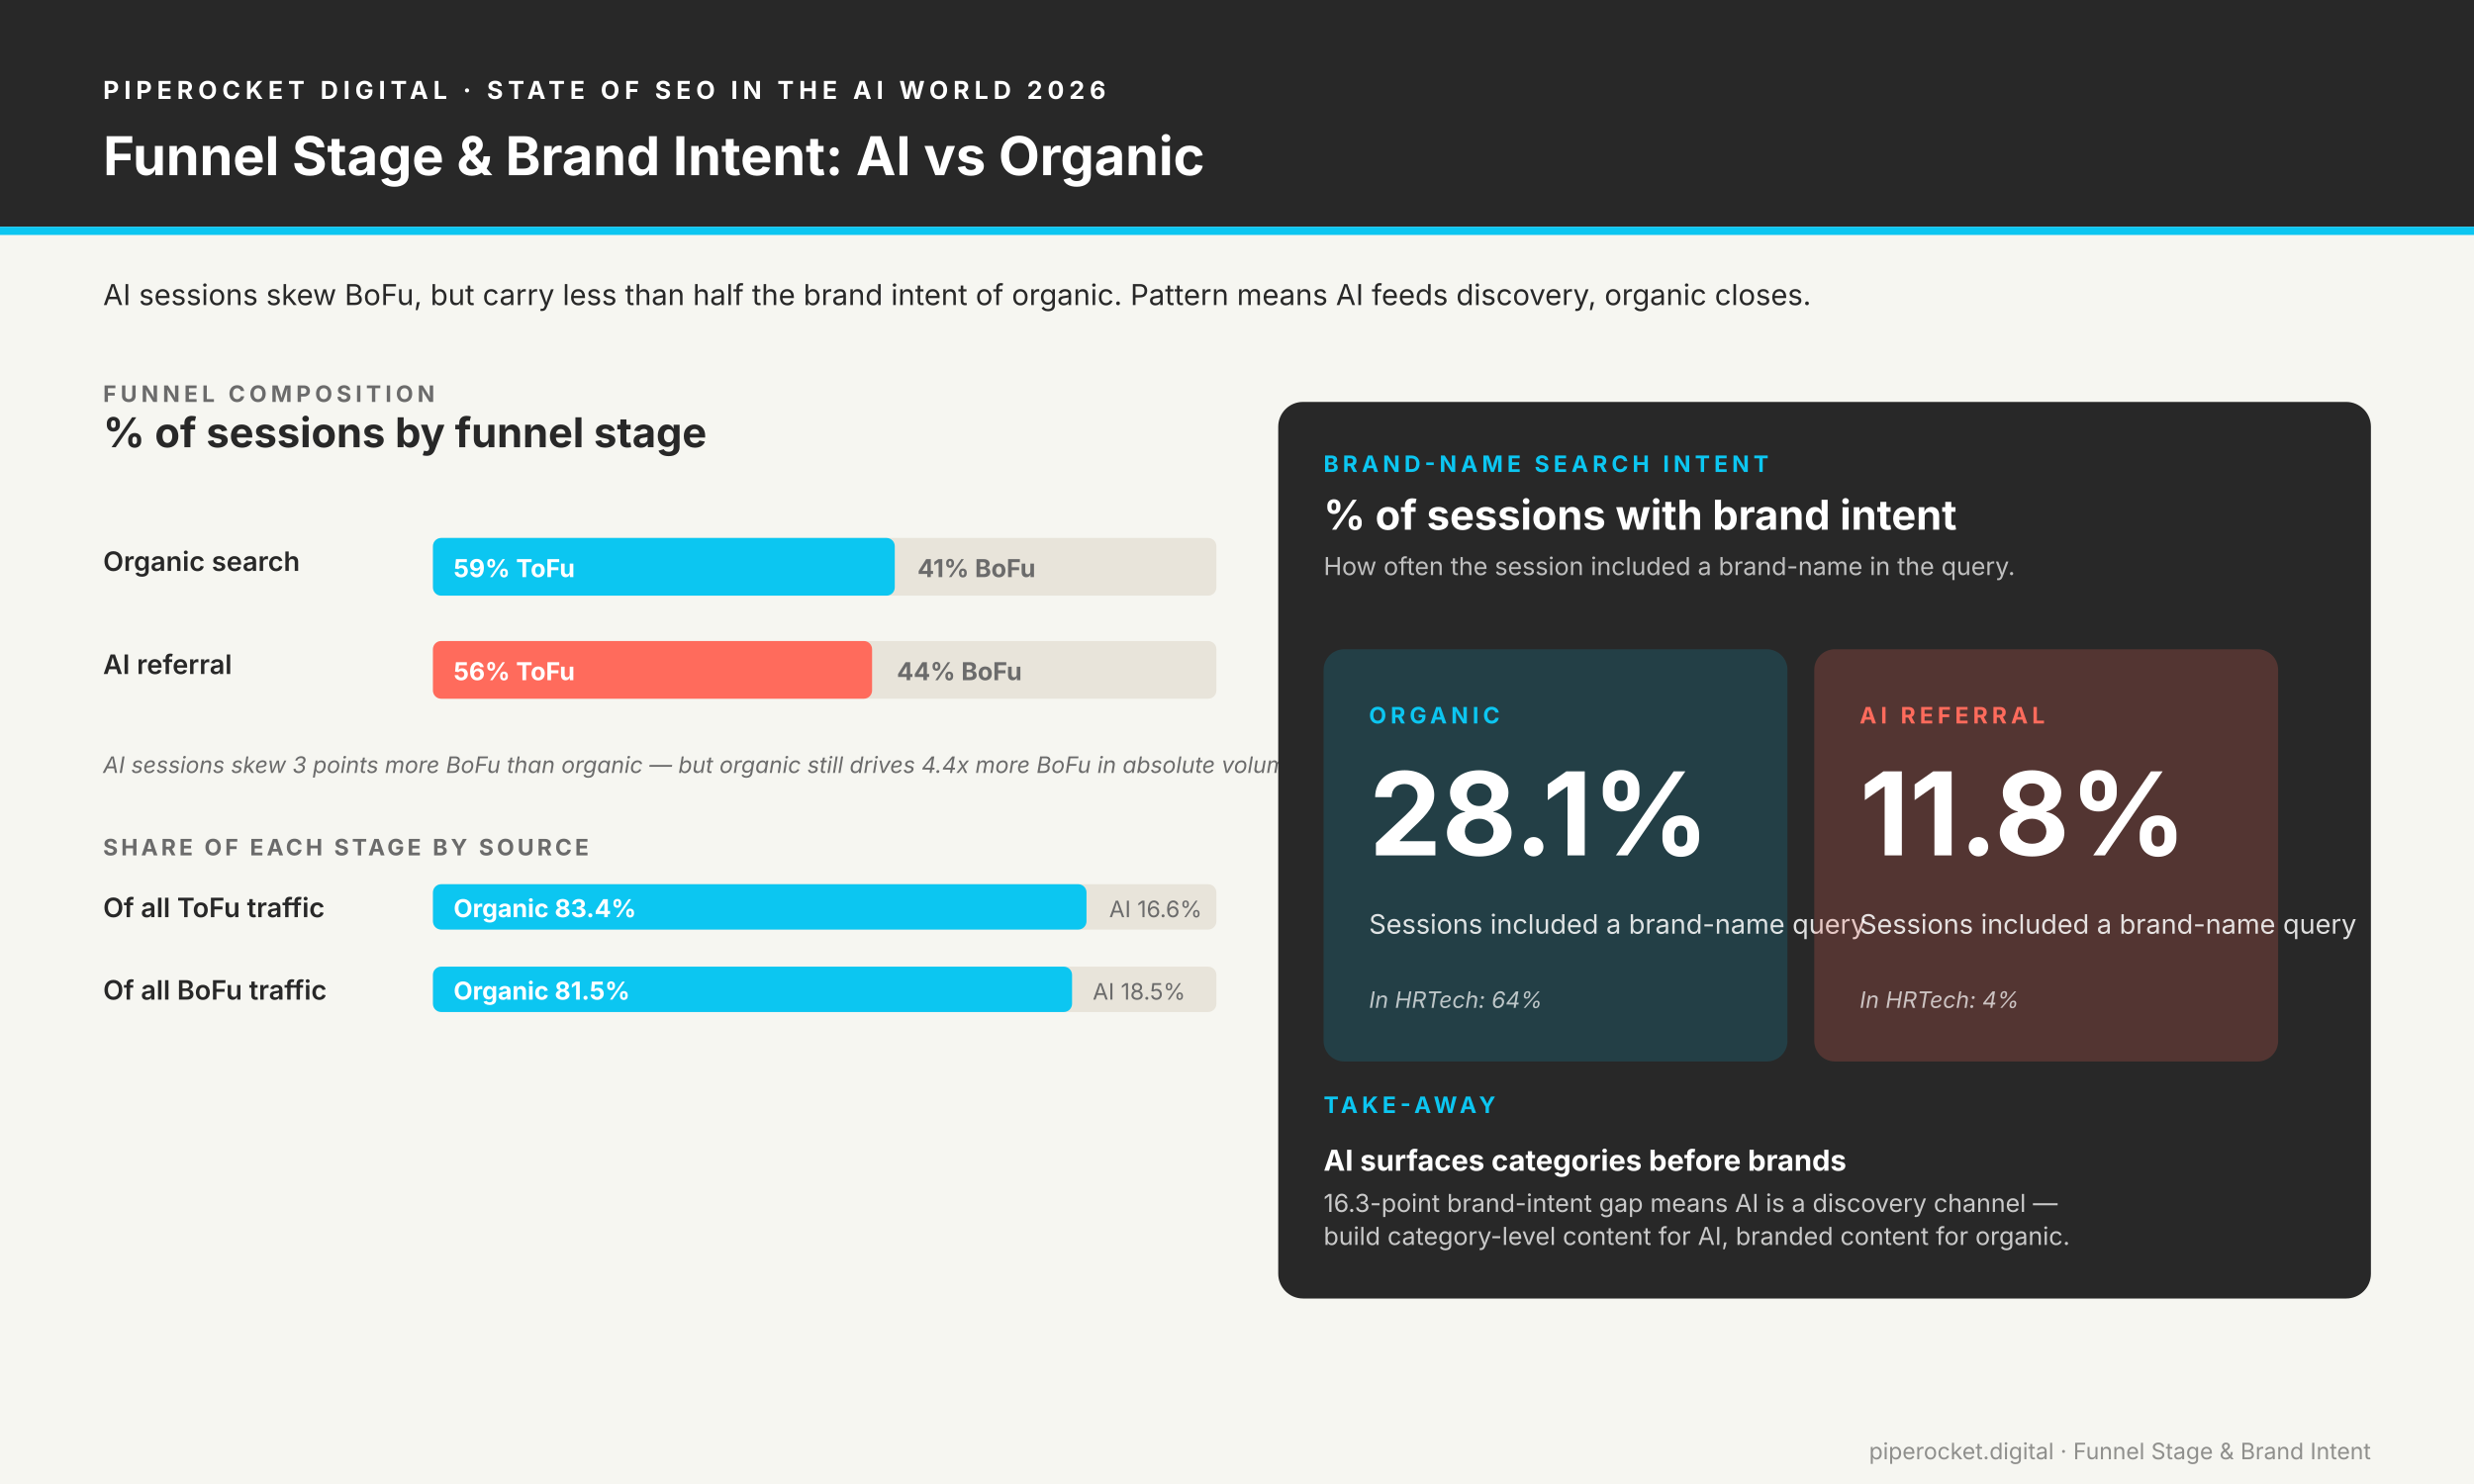
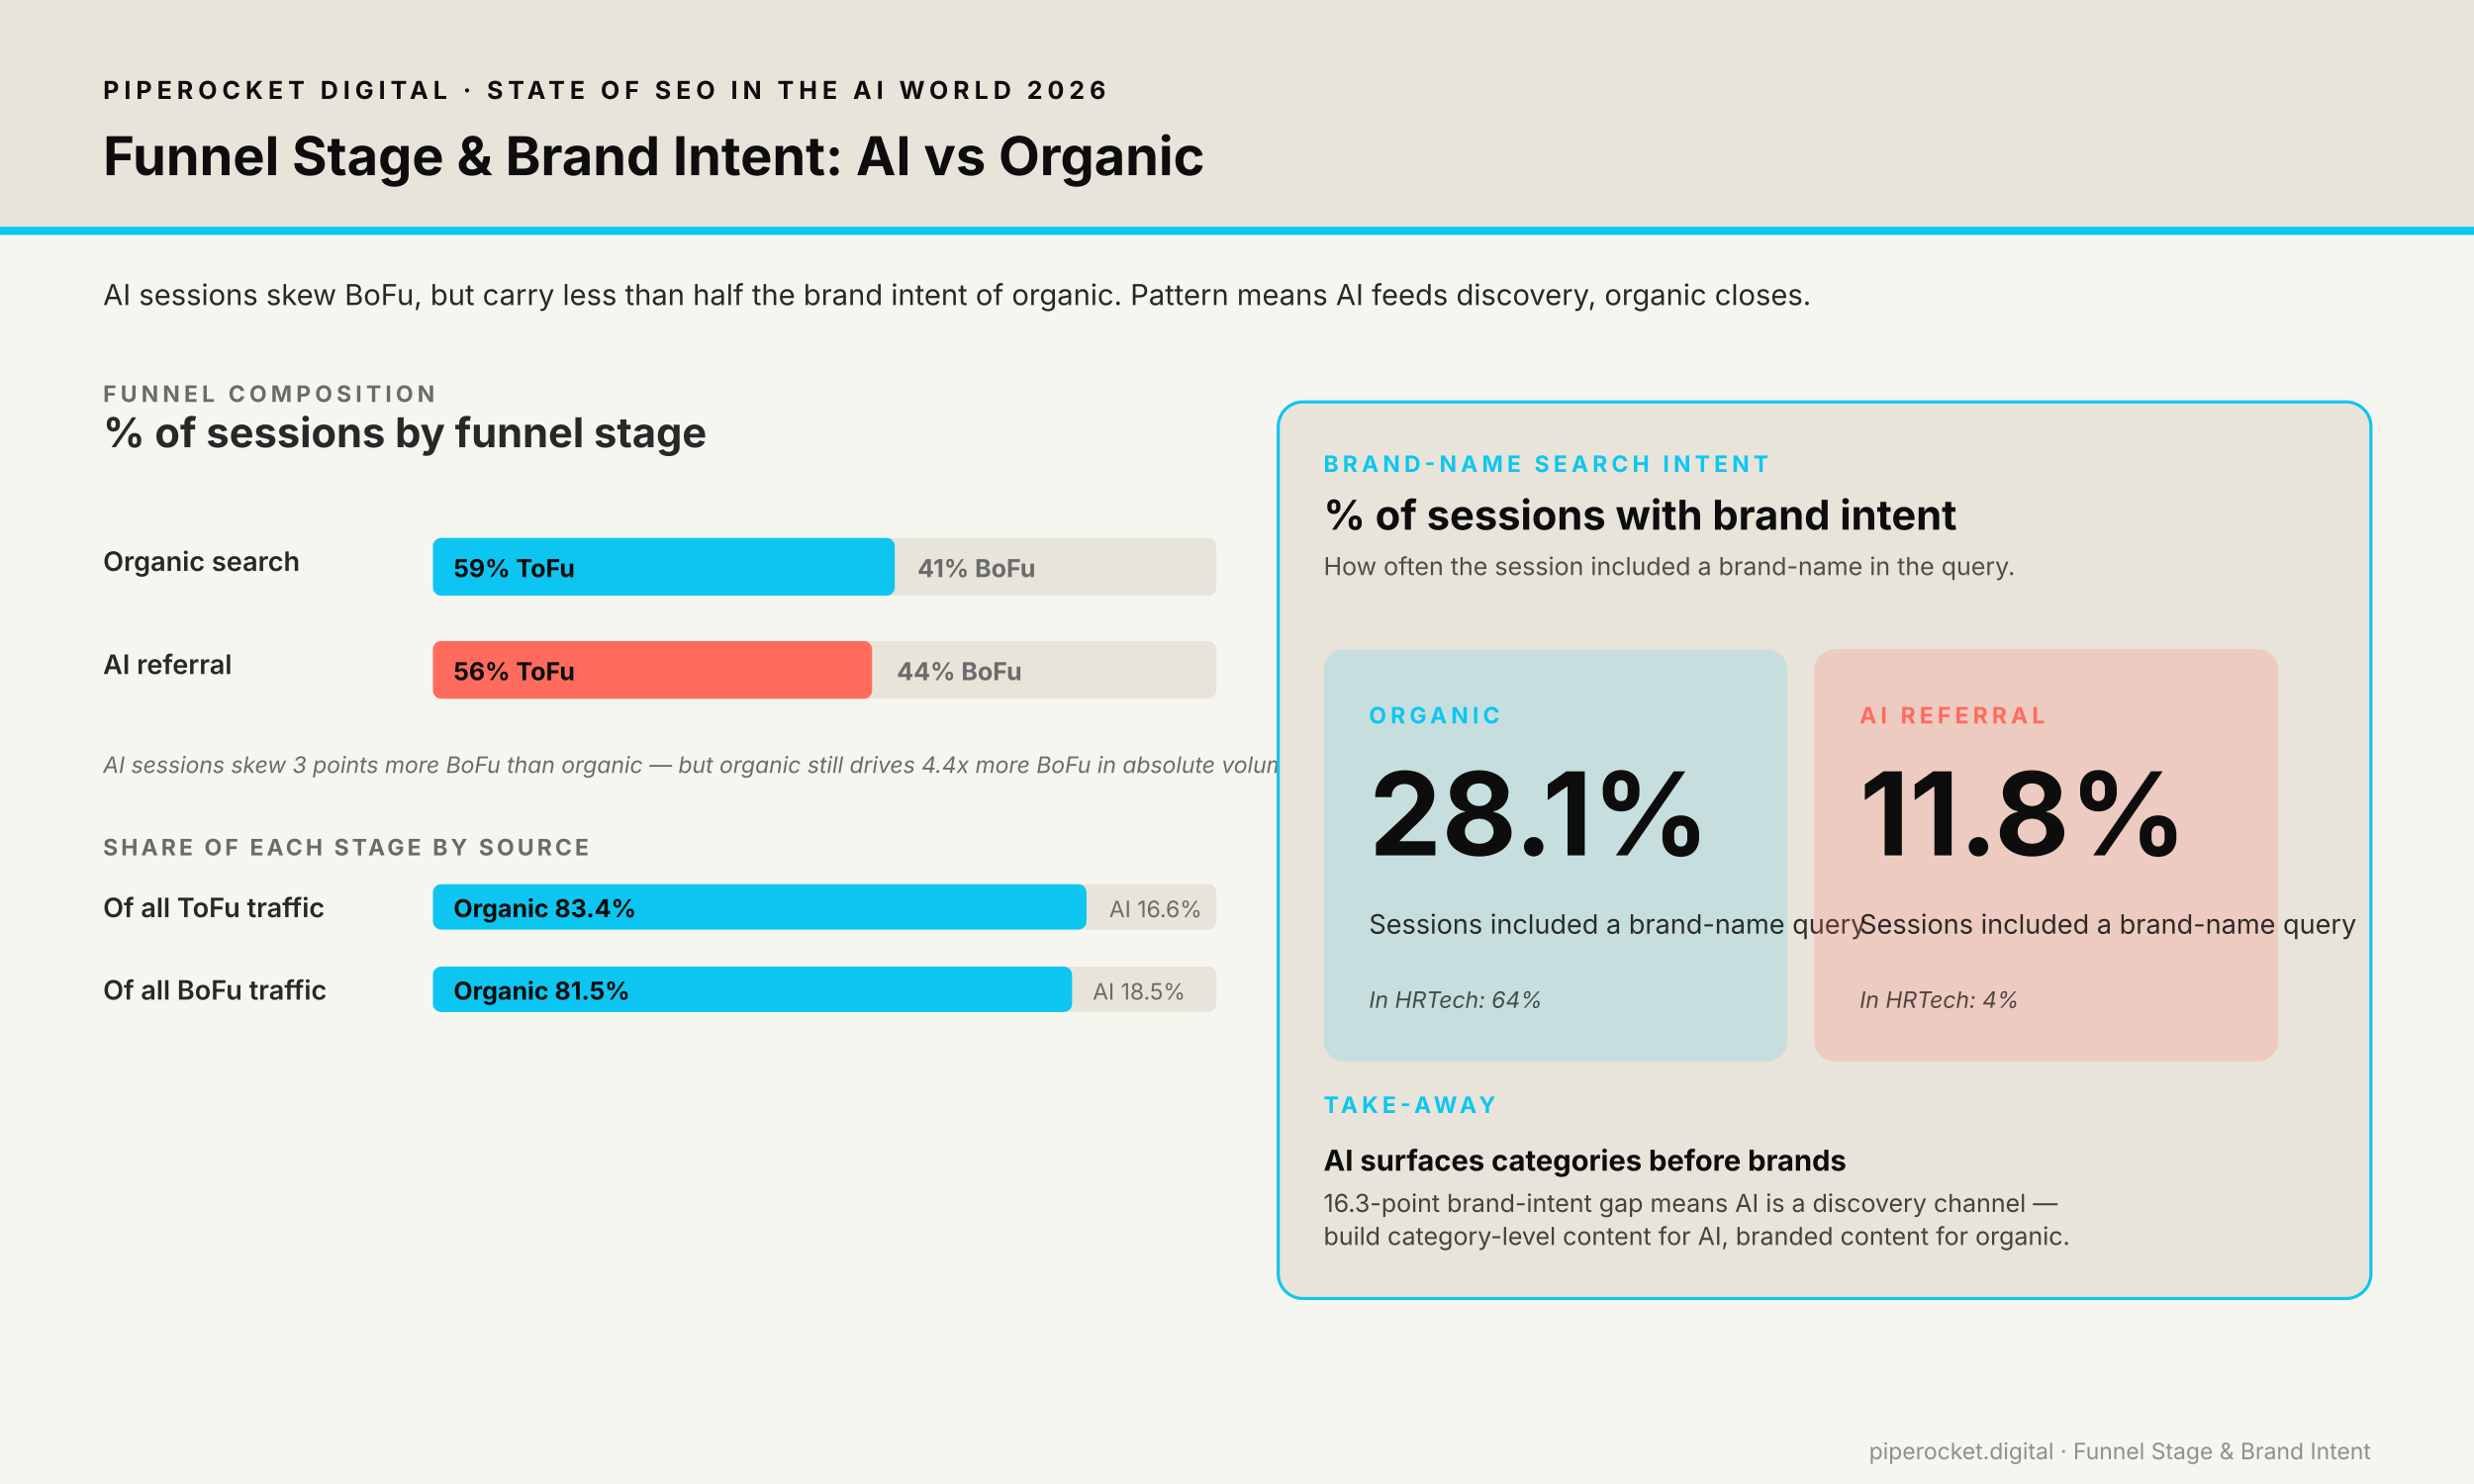
<svg xmlns="http://www.w3.org/2000/svg" viewBox="0 0 1200 720" role="img" aria-labelledby="title-fn desc-fn" font-family="Inter, -apple-system, BlinkMacSystemFont, 'Segoe UI', Arial, sans-serif">
  <rect width="1200" height="720" fill="#F6F6F1" />
-   <rect x="0" y="0" width="1200" height="110" fill="#282828" />
-   <text x="50" y="48" fill="#ffffff" font-size="12" font-weight="700" letter-spacing="2.4">PIPEROCKET DIGITAL · STATE OF SEO IN THE AI WORLD 2026</text>
-   <text x="50" y="85" fill="#ffffff" font-size="26" font-weight="700">Funnel Stage &amp; Brand Intent: AI vs Organic</text>
+   <rect x="0" y="0" width="1200" height="110" fill="#E8E4DA" />
+   <text x="50" y="48" fill="#0D0D0D" font-size="12" font-weight="700" letter-spacing="2.4">PIPEROCKET DIGITAL · STATE OF SEO IN THE AI WORLD 2026</text>
+   <text x="50" y="85" fill="#0D0D0D" font-size="26" font-weight="700">Funnel Stage &amp; Brand Intent: AI vs Organic</text>
  <rect x="0" y="110" width="1200" height="4" fill="#0CC6F1" />
  <text x="50" y="148" fill="#282828" font-size="14">AI sessions skew BoFu, but carry less than half the brand intent of organic. Pattern means AI feeds discovery, organic closes.</text>
  <g transform="translate(50, 195)">
    <text x="0" y="0" fill="#6B6B6B" font-size="11" font-weight="700" letter-spacing="2">FUNNEL COMPOSITION</text>
    <text x="0" y="22" fill="#282828" font-size="20" font-weight="700">% of sessions by funnel stage</text>
    <g transform="translate(0, 60)">
      <text x="0" y="22" fill="#282828" font-size="13" font-weight="600">Organic search</text>
      <rect x="160" y="6" width="380" height="28" rx="4" fill="#E8E4DA" />
      <rect x="160" y="6" width="224" height="28" rx="4" fill="#0CC6F1" />
-       <text x="170" y="25" fill="#ffffff" font-size="12" font-weight="700">59% ToFu</text>
+       <text x="170" y="25" fill="#0D0D0D" font-size="12" font-weight="700">59% ToFu</text>
      <text x="395" y="25" fill="#6B6B6B" font-size="12" font-weight="700">41% BoFu</text>
    </g>
    <g transform="translate(0, 110)">
      <text x="0" y="22" fill="#282828" font-size="13" font-weight="600">AI referral</text>
      <rect x="160" y="6" width="380" height="28" rx="4" fill="#E8E4DA" />
      <rect x="160" y="6" width="213" height="28" rx="4" fill="#FF6B5C" />
-       <text x="170" y="25" fill="#ffffff" font-size="12" font-weight="700">56% ToFu</text>
+       <text x="170" y="25" fill="#0D0D0D" font-size="12" font-weight="700">56% ToFu</text>
      <text x="385" y="25" fill="#6B6B6B" font-size="12" font-weight="700">44% BoFu</text>
    </g>
    <text x="0" y="180" fill="#6B6B6B" font-size="11" font-style="italic">AI sessions skew 3 points more BoFu than organic — but organic still drives 4.4x more BoFu in absolute volume.</text>
    <g transform="translate(0, 220)">
      <text x="0" y="0" fill="#6B6B6B" font-size="11" font-weight="700" letter-spacing="1.5">SHARE OF EACH STAGE BY SOURCE</text>
      <text x="0" y="30" fill="#282828" font-size="13" font-weight="600">Of all ToFu traffic</text>
      <rect x="160" y="14" width="380" height="22" rx="4" fill="#E8E4DA" />
      <rect x="160" y="14" width="317" height="22" rx="4" fill="#0CC6F1" />
-       <text x="170" y="30" fill="#ffffff" font-size="12" font-weight="700">Organic 83.4%</text>
+       <text x="170" y="30" fill="#0D0D0D" font-size="12" font-weight="700">Organic 83.4%</text>
      <text x="488" y="30" fill="#6B6B6B" font-size="11">AI 16.6%</text>
      <text x="0" y="70" fill="#282828" font-size="13" font-weight="600">Of all BoFu traffic</text>
      <rect x="160" y="54" width="380" height="22" rx="4" fill="#E8E4DA" />
      <rect x="160" y="54" width="310" height="22" rx="4" fill="#0CC6F1" />
-       <text x="170" y="70" fill="#ffffff" font-size="12" font-weight="700">Organic 81.5%</text>
+       <text x="170" y="70" fill="#0D0D0D" font-size="12" font-weight="700">Organic 81.5%</text>
      <text x="480" y="70" fill="#6B6B6B" font-size="11">AI 18.5%</text>
    </g>
  </g>
  <g transform="translate(620, 195)">
-     <rect width="530" height="435" rx="12" fill="#282828" />
+     <rect width="530" height="435" rx="12" fill="#E8E4DA" stroke="#0CC6F1" stroke-width="1.5" />
    <text x="22" y="34" fill="#0CC6F1" font-size="11" font-weight="700" letter-spacing="2">BRAND-NAME SEARCH INTENT</text>
-     <text x="22" y="62" fill="#ffffff" font-size="20" font-weight="700">% of sessions with brand intent</text>
-     <text x="22" y="84" fill="rgba(255,255,255,0.7)" font-size="12">How often the session included a brand-name in the query.</text>
+     <text x="22" y="62" fill="#0D0D0D" font-size="20" font-weight="700">% of sessions with brand intent</text>
+     <text x="22" y="84" fill="rgba(13, 13, 13, 0.7)" font-size="12">How often the session included a brand-name in the query.</text>
    <g transform="translate(22, 120)">
      <rect width="225" height="200" rx="10" fill="rgba(12, 198, 241,0.15)" />
      <text x="22" y="36" fill="#0CC6F1" font-size="11" font-weight="700" letter-spacing="2">ORGANIC</text>
-       <text x="22" y="100" fill="#ffffff" font-size="56" font-weight="700">28.1%</text>
-       <text x="22" y="138" fill="rgba(255,255,255,0.85)" font-size="13">Sessions included a brand-name query</text>
-       <text x="22" y="174" fill="rgba(255,255,255,0.7)" font-size="11" font-style="italic">In HRTech: 64%</text>
+       <text x="22" y="100" fill="#0D0D0D" font-size="56" font-weight="700">28.1%</text>
+       <text x="22" y="138" fill="rgba(13, 13, 13, 0.85)" font-size="13">Sessions included a brand-name query</text>
+       <text x="22" y="174" fill="rgba(13, 13, 13, 0.7)" font-size="11" font-style="italic">In HRTech: 64%</text>
    </g>
    <g transform="translate(260, 120)">
      <rect width="225" height="200" rx="10" fill="rgba(255,107,92,0.2)" />
      <text x="22" y="36" fill="#FF6B5C" font-size="11" font-weight="700" letter-spacing="2">AI REFERRAL</text>
-       <text x="22" y="100" fill="#ffffff" font-size="56" font-weight="700">11.8%</text>
-       <text x="22" y="138" fill="rgba(255,255,255,0.85)" font-size="13">Sessions included a brand-name query</text>
-       <text x="22" y="174" fill="rgba(255,255,255,0.7)" font-size="11" font-style="italic">In HRTech: 4%</text>
+       <text x="22" y="100" fill="#0D0D0D" font-size="56" font-weight="700">11.8%</text>
+       <text x="22" y="138" fill="rgba(13, 13, 13, 0.85)" font-size="13">Sessions included a brand-name query</text>
+       <text x="22" y="174" fill="rgba(13, 13, 13, 0.7)" font-size="11" font-style="italic">In HRTech: 4%</text>
    </g>
    <g transform="translate(22, 345)">
      <text x="0" y="0" fill="#0CC6F1" font-size="11" font-weight="700" letter-spacing="2">TAKE-AWAY</text>
-       <text x="0" y="28" fill="#ffffff" font-size="14" font-weight="700">AI surfaces categories before brands</text>
-       <text x="0" y="48" fill="rgba(255,255,255,0.75)" font-size="12">16.3-point brand-intent gap means AI is a discovery channel —</text>
-       <text x="0" y="64" fill="rgba(255,255,255,0.75)" font-size="12">build category-level content for AI, branded content for organic.</text>
+       <text x="0" y="28" fill="#0D0D0D" font-size="14" font-weight="700">AI surfaces categories before brands</text>
+       <text x="0" y="48" fill="rgba(13, 13, 13, 0.75)" font-size="12">16.3-point brand-intent gap means AI is a discovery channel —</text>
+       <text x="0" y="64" fill="rgba(13, 13, 13, 0.75)" font-size="12">build category-level content for AI, branded content for organic.</text>
    </g>
  </g>
  <text x="1150" y="708" fill="rgba(40,40,40,0.5)" font-size="11" text-anchor="end">piperocket.digital · Funnel Stage &amp; Brand Intent</text>
</svg>
